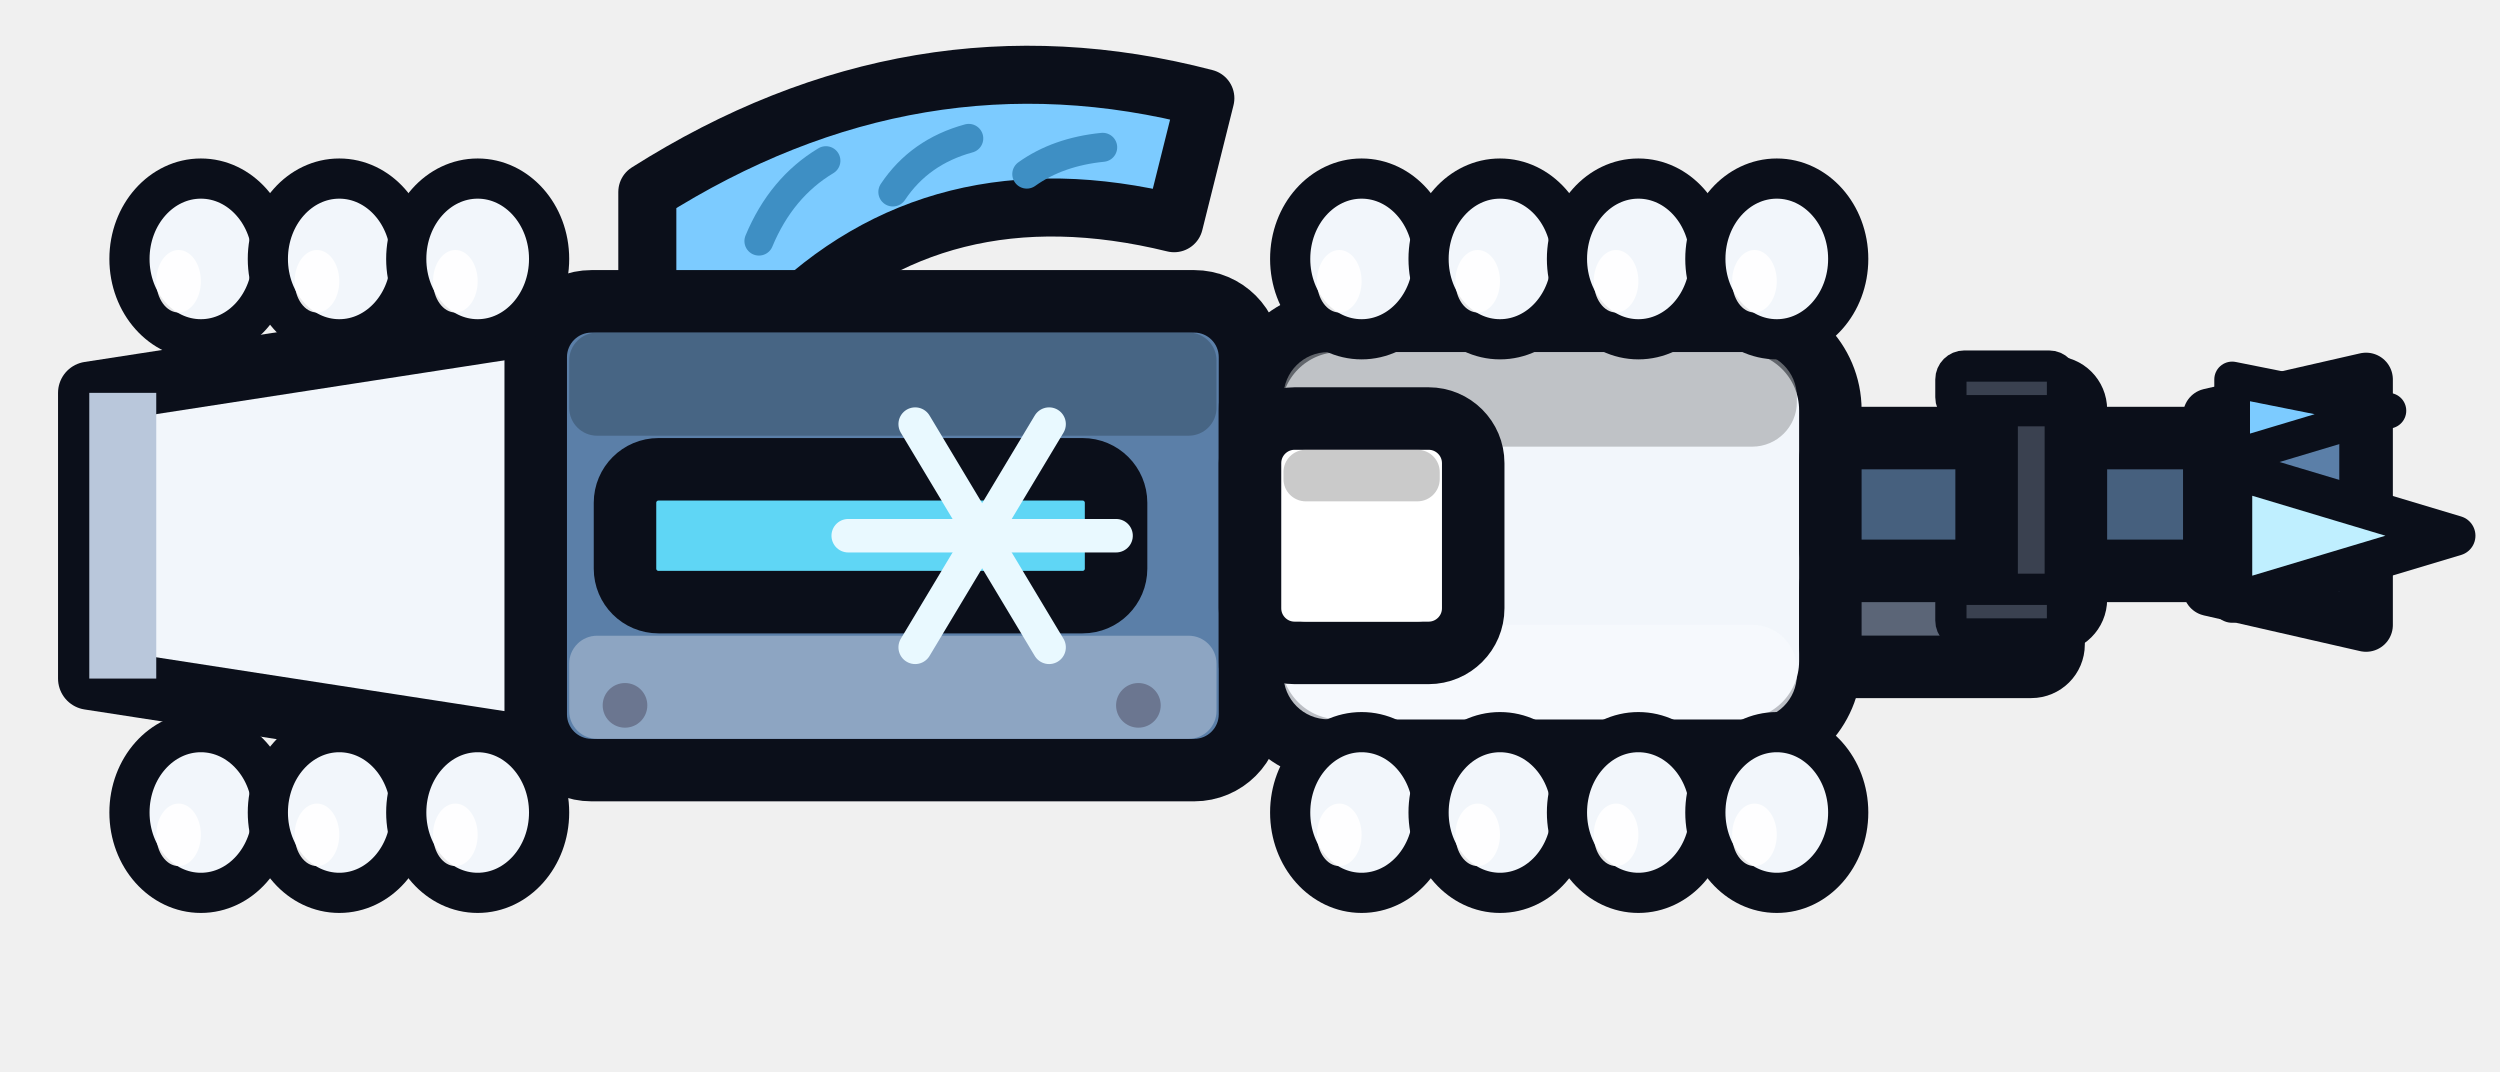
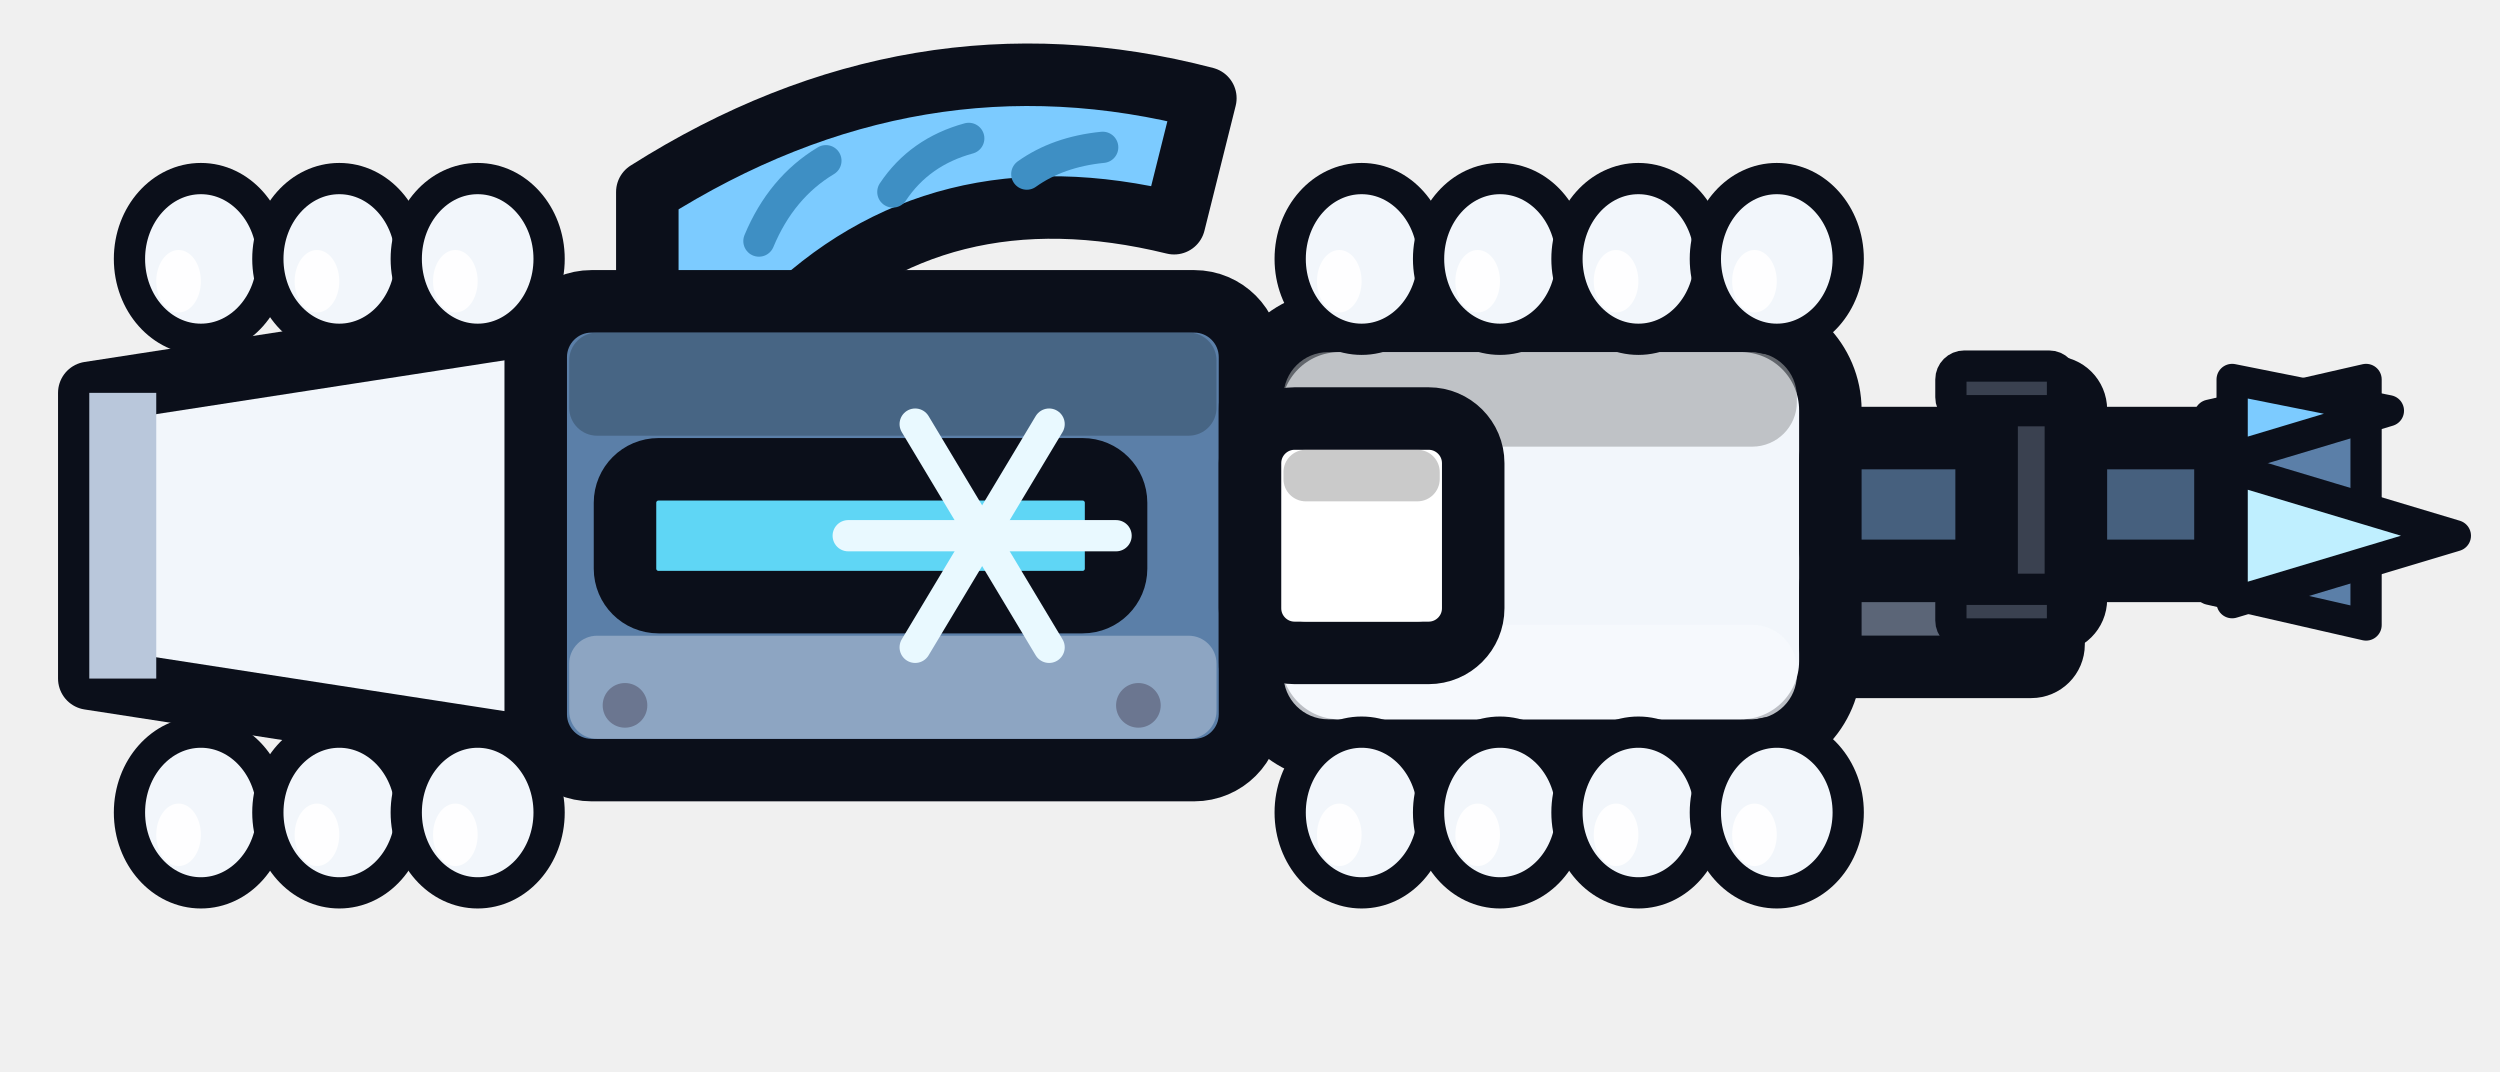
<svg xmlns="http://www.w3.org/2000/svg" viewBox="-4 -24 112 48" width="336" height="144" role="img" aria-label="Grizzly Polar">
  <g transform="rotate(-90)">
-     <path d="M9.6 25 L15.4 25 Q23 37 19.6 50 L14 48.6 Q16.6 38 9.6 31 Z" fill="#7CCBFF" stroke="#0B0F1A" stroke-width="2.6" stroke-linejoin="round" />
+     <path d="M9.6 25 L15.4 25 Q23 37 19.6 50 L14 48.6 Q16.6 38 9.6 31 Z" fill="#7CCBFF" stroke="#0B0F1A" stroke-width="2.8" stroke-linejoin="round" />
    <g stroke="#3E8FC4" stroke-width="1.3" stroke-linecap="round" fill="none">
-       <path d="M13.2 30 q2.4 1 3.6 3" />
-       <path d="M15.4 36 q1.8 1.2 2.4 3.4" />
-       <path d="M16.2 42 q1 1.4 1.2 3.4" />
+       <path d="M13.2 30 q2.4 1 3.6 3" stroke-width="1.4" />
+       <path d="M15.4 36 q1.8 1.2 2.4 3.4" stroke-width="1.4" />
+       <path d="M16.2 42 q1 1.4 1.2 3.4" stroke-width="1.4" />
    </g>
    <polygon points="-6.4,0 6.4,0 9.8,22 -9.8,22" fill="#F2F6FB" stroke="#0B0F1A" stroke-width="2.8" stroke-linejoin="round" />
    <rect x="-6.4" y="0" width="12.8" height="3" fill="#B9C7DB" />
    <rect x="-10.5" y="20" width="21" height="32" rx="2.5" fill="#5B7FA8" stroke="#0B0F1A" stroke-width="2.8" stroke-linejoin="round" />
    <rect x="-9.1" y="21.5" width="4.62" height="29" rx="1.25" fill="#9db2cb" opacity=".75" />
    <rect x="4.48" y="21.5" width="4.62" height="29" rx="1.25" fill="#3b536d" opacity=".6" />
    <rect x="-2.975" y="24" width="5.95" height="22" rx="1.5" fill="#5FD6F5" stroke="#0B0F1A" stroke-width="2.8" stroke-linejoin="round" />
    <g fill="#6B7690">
      <circle cx="-7.6" cy="24" r="1" />
      <circle cx="-7.6" cy="47" r="1" />
    </g>
    <g stroke="#E9F9FF" stroke-width="1.5" stroke-linecap="round">
-       <line x1="0" y1="34" x2="0" y2="46" />
-       <line x1="-5" y1="37" x2="5" y2="43" />
-       <line x1="5" y1="37" x2="-5" y2="43" />
+       <line x1="0" y1="34" x2="0" y2="46" stroke-width="1.4" />
+       <line x1="-5" y1="37" x2="5" y2="43" stroke-width="1.4" />
+       <line x1="5" y1="37" x2="-5" y2="43" stroke-width="1.4" />
    </g>
    <rect x="-9.625" y="52" width="19.25" height="26" rx="4" fill="#F2F6FB" stroke="#0B0F1A" stroke-width="2.8" stroke-linejoin="round" />
    <rect x="-8.225" y="53.5" width="4.235" height="23" rx="2" fill="#f7fafd" opacity=".75" />
    <rect x="3.99" y="53.5" width="4.235" height="23" rx="2" fill="#9da0a3" opacity=".6" />
    <rect x="-5.25" y="52" width="10.5" height="10" rx="2" fill="#FFFFFF" stroke="#0B0F1A" stroke-width="2.8" stroke-linejoin="round" />
    <rect x="-3.85" y="53.5" width="2.31" height="7" rx="1" fill="#ffffff" opacity=".75" />
    <rect x="1.54" y="53.5" width="2.31" height="7" rx="1" fill="#a6a6a6" opacity=".6" />
    <rect x="-5.875" y="78" width="4.55" height="10" rx="1" fill="#5B6577" stroke="#0B0F1A" stroke-width="2.8" stroke-linejoin="round" />
    <rect x="-1.575" y="78" width="5.95" height="18" rx="1" fill="#46607E" stroke="#0B0F1A" stroke-width="2.8" stroke-linejoin="round" />
    <rect x="-3.85" y="85" width="10.5" height="4" rx="1" fill="#3A4150" stroke="#0B0F1A" stroke-width="2.8" stroke-linejoin="round" />
    <g fill="#3A4150" stroke="#0B0F1A" stroke-width="1.4">
      <rect x="-4.4" y="83.4" width="2" height="5" rx=".6" />
      <rect x="5.6" y="83.4" width="2" height="5" rx=".6" />
    </g>
-     <polygon points="-2.4,95 5.4,95 7,102 -4,102" fill="#5B7FA8" stroke="#0B0F1A" stroke-width="2.4" stroke-linejoin="round" />
-     <ellipse cx="-12.4" cy="5" rx="3.6" ry="3.2" fill="#F2F6FB" stroke="#0B0F1A" stroke-width="1.8" />
+     <polygon points="-2.4,95 5.4,95 7,102 -4,102" fill="#5B7FA8" stroke="#0B0F1A" stroke-width="1.4" stroke-linejoin="round" />
+     <ellipse cx="-12.4" cy="5" rx="3.6" ry="3.2" fill="#F2F6FB" stroke="#0B0F1A" stroke-width="1.4" />
    <ellipse cx="-13.4" cy="4" rx="1.4" ry="1" fill="#fff" opacity=".9" />
-     <ellipse cx="-12.4" cy="11.2" rx="3.6" ry="3.2" fill="#F2F6FB" stroke="#0B0F1A" stroke-width="1.8" />
+     <ellipse cx="-12.4" cy="11.2" rx="3.6" ry="3.2" fill="#F2F6FB" stroke="#0B0F1A" stroke-width="1.4" />
    <ellipse cx="-13.4" cy="10.2" rx="1.4" ry="1" fill="#fff" opacity=".9" />
-     <ellipse cx="-12.4" cy="17.4" rx="3.6" ry="3.2" fill="#F2F6FB" stroke="#0B0F1A" stroke-width="1.8" />
+     <ellipse cx="-12.4" cy="17.4" rx="3.6" ry="3.2" fill="#F2F6FB" stroke="#0B0F1A" stroke-width="1.4" />
    <ellipse cx="-13.4" cy="16.4" rx="1.4" ry="1" fill="#fff" opacity=".9" />
-     <ellipse cx="12.4" cy="5" rx="3.6" ry="3.2" fill="#F2F6FB" stroke="#0B0F1A" stroke-width="1.8" />
+     <ellipse cx="12.4" cy="5" rx="3.6" ry="3.2" fill="#F2F6FB" stroke="#0B0F1A" stroke-width="1.4" />
    <ellipse cx="11.4" cy="4" rx="1.4" ry="1" fill="#fff" opacity=".9" />
-     <ellipse cx="12.4" cy="11.2" rx="3.6" ry="3.2" fill="#F2F6FB" stroke="#0B0F1A" stroke-width="1.8" />
+     <ellipse cx="12.4" cy="11.2" rx="3.6" ry="3.2" fill="#F2F6FB" stroke="#0B0F1A" stroke-width="1.4" />
    <ellipse cx="11.4" cy="10.2" rx="1.4" ry="1" fill="#fff" opacity=".9" />
-     <ellipse cx="12.4" cy="17.4" rx="3.6" ry="3.2" fill="#F2F6FB" stroke="#0B0F1A" stroke-width="1.8" />
+     <ellipse cx="12.4" cy="17.4" rx="3.6" ry="3.2" fill="#F2F6FB" stroke="#0B0F1A" stroke-width="1.4" />
    <ellipse cx="11.4" cy="16.4" rx="1.4" ry="1" fill="#fff" opacity=".9" />
-     <ellipse cx="-12.4" cy="57" rx="3.6" ry="3.2" fill="#F2F6FB" stroke="#0B0F1A" stroke-width="1.8" />
+     <ellipse cx="-12.4" cy="57" rx="3.6" ry="3.2" fill="#F2F6FB" stroke="#0B0F1A" stroke-width="1.4" />
    <ellipse cx="-13.4" cy="56" rx="1.4" ry="1" fill="#fff" opacity=".9" />
-     <ellipse cx="-12.4" cy="63.2" rx="3.6" ry="3.2" fill="#F2F6FB" stroke="#0B0F1A" stroke-width="1.8" />
+     <ellipse cx="-12.4" cy="63.2" rx="3.6" ry="3.2" fill="#F2F6FB" stroke="#0B0F1A" stroke-width="1.4" />
    <ellipse cx="-13.4" cy="62.2" rx="1.4" ry="1" fill="#fff" opacity=".9" />
-     <ellipse cx="-12.4" cy="69.4" rx="3.6" ry="3.2" fill="#F2F6FB" stroke="#0B0F1A" stroke-width="1.8" />
+     <ellipse cx="-12.4" cy="69.4" rx="3.6" ry="3.2" fill="#F2F6FB" stroke="#0B0F1A" stroke-width="1.4" />
    <ellipse cx="-13.4" cy="68.4" rx="1.4" ry="1" fill="#fff" opacity=".9" />
-     <ellipse cx="-12.4" cy="75.6" rx="3.6" ry="3.2" fill="#F2F6FB" stroke="#0B0F1A" stroke-width="1.8" />
+     <ellipse cx="-12.4" cy="75.6" rx="3.6" ry="3.2" fill="#F2F6FB" stroke="#0B0F1A" stroke-width="1.4" />
    <ellipse cx="-13.4" cy="74.6" rx="1.4" ry="1" fill="#fff" opacity=".9" />
-     <ellipse cx="12.4" cy="57" rx="3.6" ry="3.2" fill="#F2F6FB" stroke="#0B0F1A" stroke-width="1.8" />
+     <ellipse cx="12.4" cy="57" rx="3.6" ry="3.2" fill="#F2F6FB" stroke="#0B0F1A" stroke-width="1.4" />
    <ellipse cx="11.4" cy="56" rx="1.4" ry="1" fill="#fff" opacity=".9" />
-     <ellipse cx="12.4" cy="63.2" rx="3.6" ry="3.2" fill="#F2F6FB" stroke="#0B0F1A" stroke-width="1.8" />
+     <ellipse cx="12.4" cy="63.2" rx="3.6" ry="3.2" fill="#F2F6FB" stroke="#0B0F1A" stroke-width="1.4" />
    <ellipse cx="11.4" cy="62.2" rx="1.4" ry="1" fill="#fff" opacity=".9" />
-     <ellipse cx="12.4" cy="69.4" rx="3.6" ry="3.2" fill="#F2F6FB" stroke="#0B0F1A" stroke-width="1.8" />
+     <ellipse cx="12.4" cy="69.4" rx="3.6" ry="3.2" fill="#F2F6FB" stroke="#0B0F1A" stroke-width="1.4" />
    <ellipse cx="11.4" cy="68.4" rx="1.4" ry="1" fill="#fff" opacity=".9" />
-     <ellipse cx="12.4" cy="75.6" rx="3.6" ry="3.2" fill="#F2F6FB" stroke="#0B0F1A" stroke-width="1.8" />
+     <ellipse cx="12.4" cy="75.6" rx="3.6" ry="3.2" fill="#F2F6FB" stroke="#0B0F1A" stroke-width="1.4" />
    <ellipse cx="11.4" cy="74.6" rx="1.4" ry="1" fill="#fff" opacity=".9" />
    <g>
-       <polygon points="-3,96 0,106 3,96" fill="#BFEFFF" stroke="#0B0F1A" stroke-width="1.8" stroke-linejoin="round" />
-       <polygon points="3.5,96 5.6,103 7,96" fill="#7CCBFF" stroke="#0B0F1A" stroke-width="1.6" stroke-linejoin="round" />
+       <polygon points="-3,96 0,106 3,96" fill="#BFEFFF" stroke="#0B0F1A" stroke-width="1.4" stroke-linejoin="round" />
+       <polygon points="3.5,96 5.6,103 7,96" fill="#7CCBFF" stroke="#0B0F1A" stroke-width="1.4" stroke-linejoin="round" />
    </g>
  </g>
</svg>
